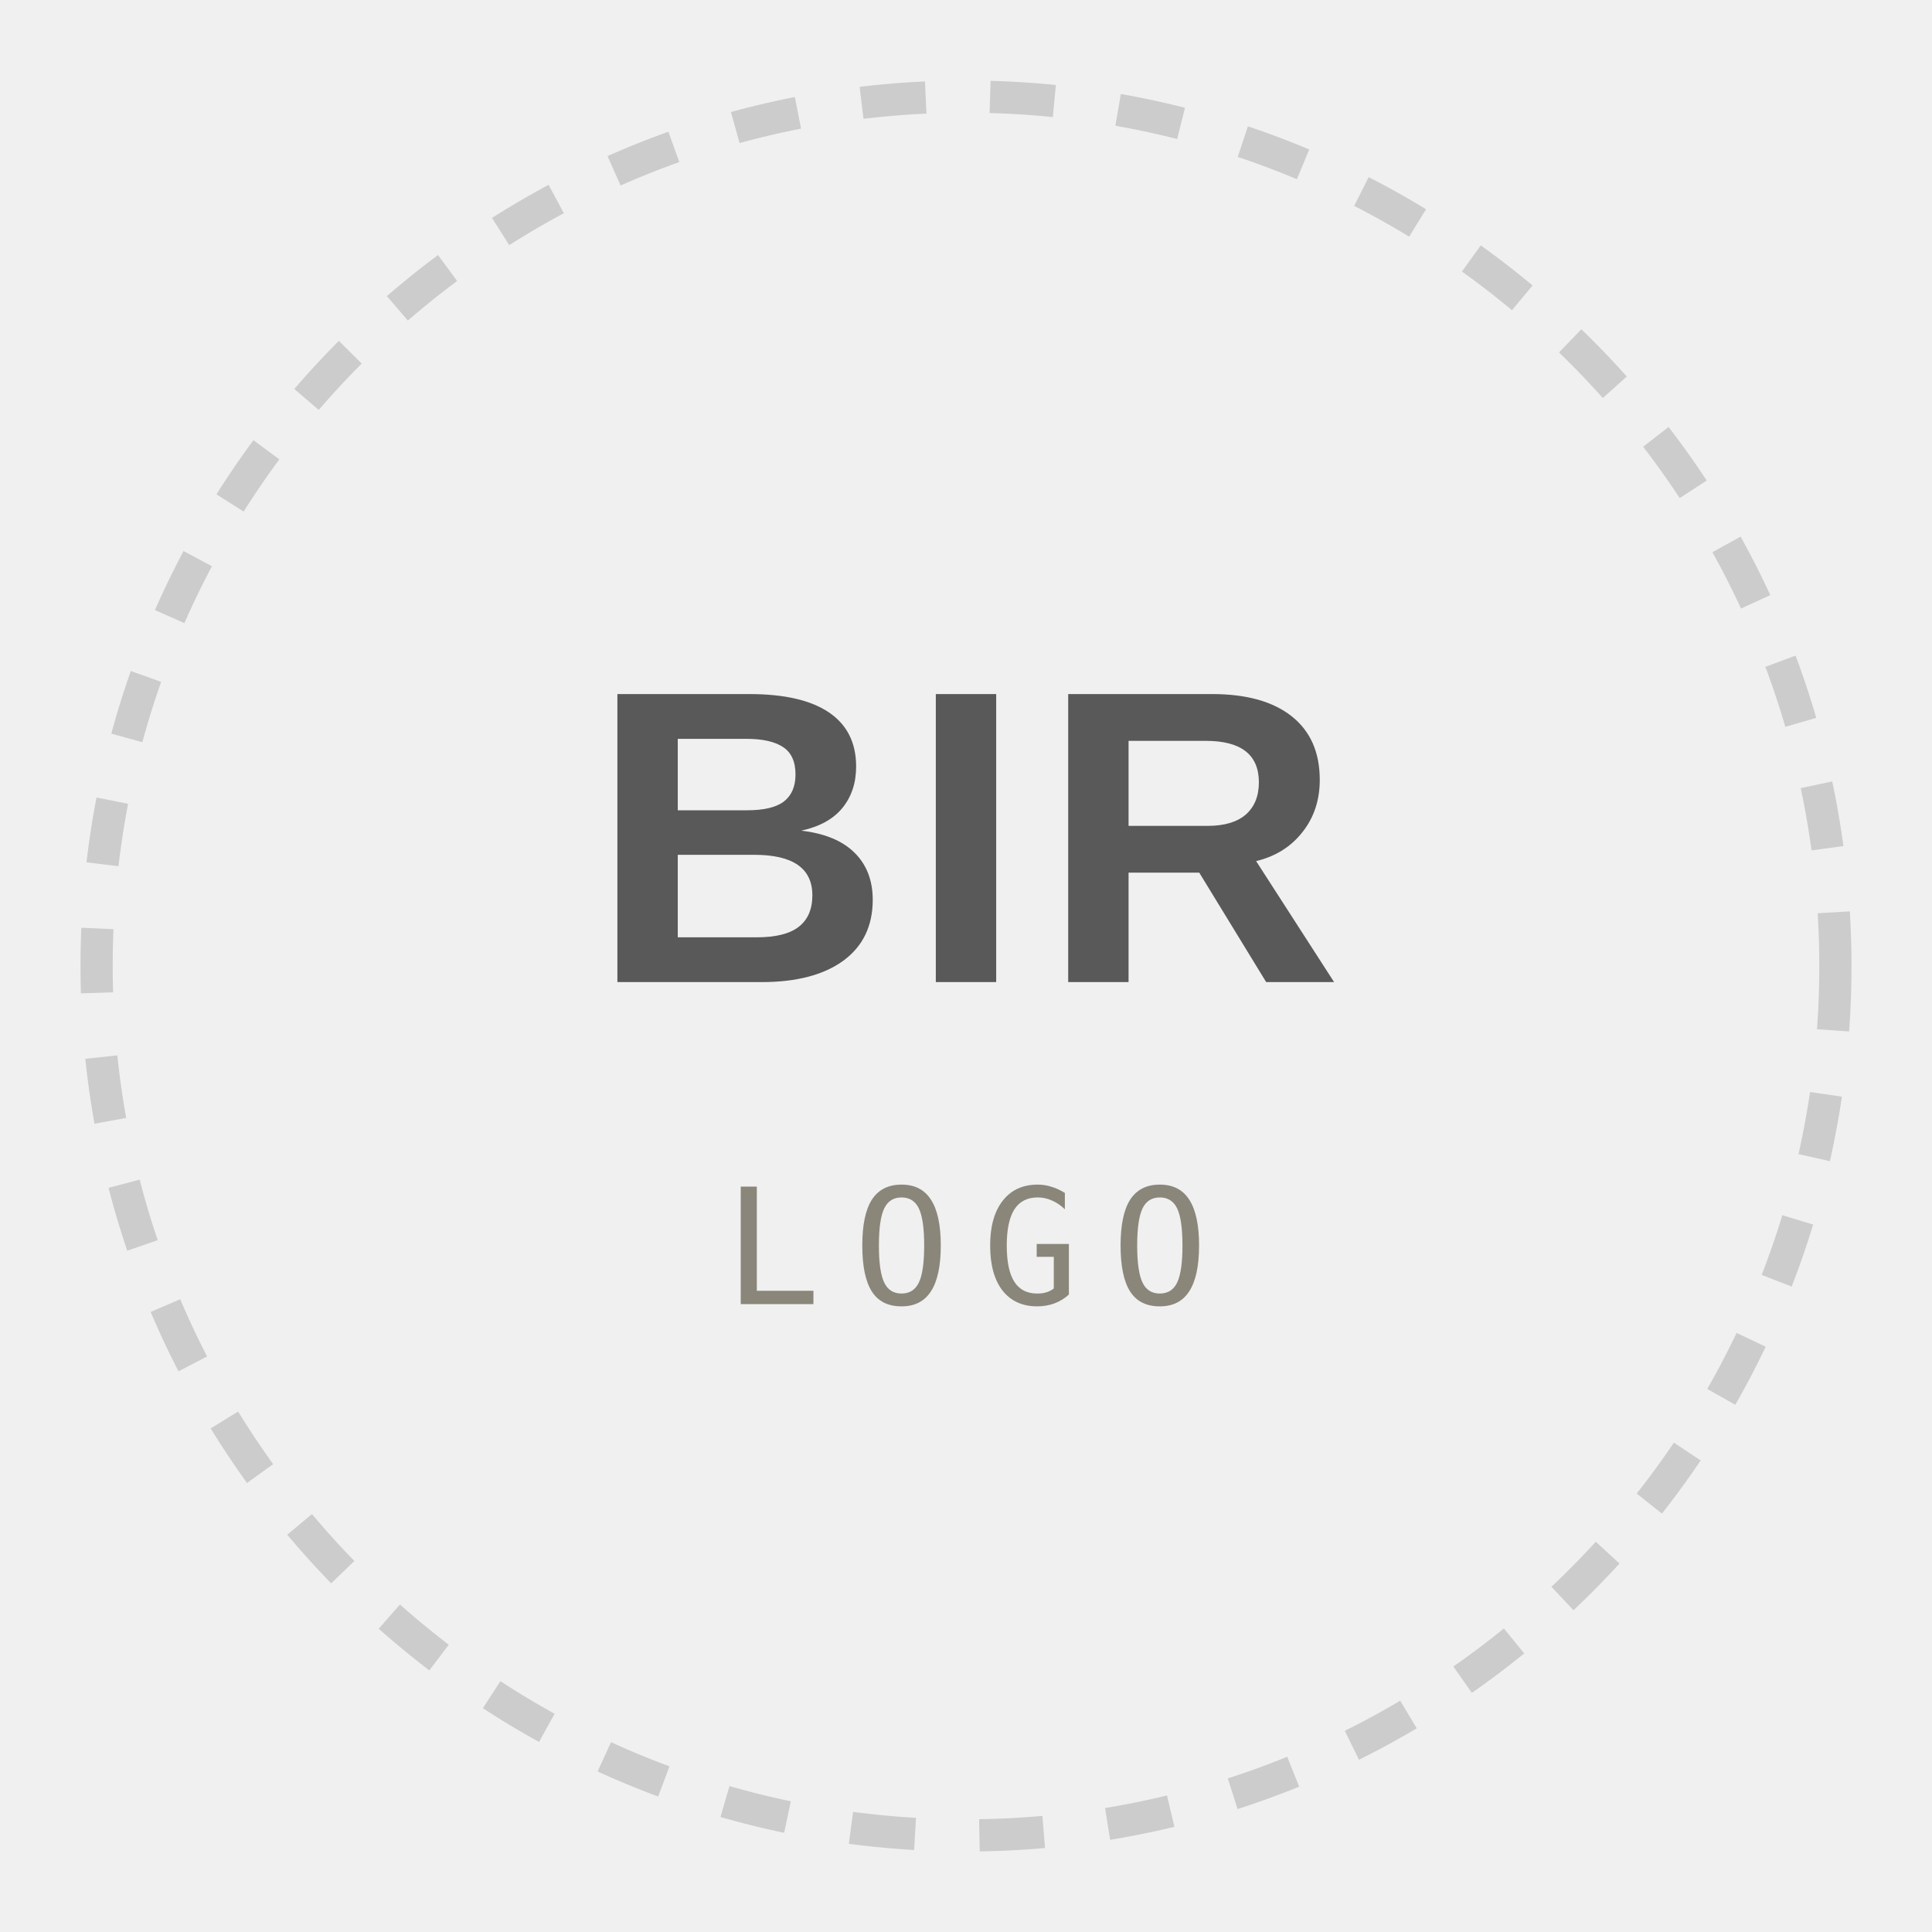
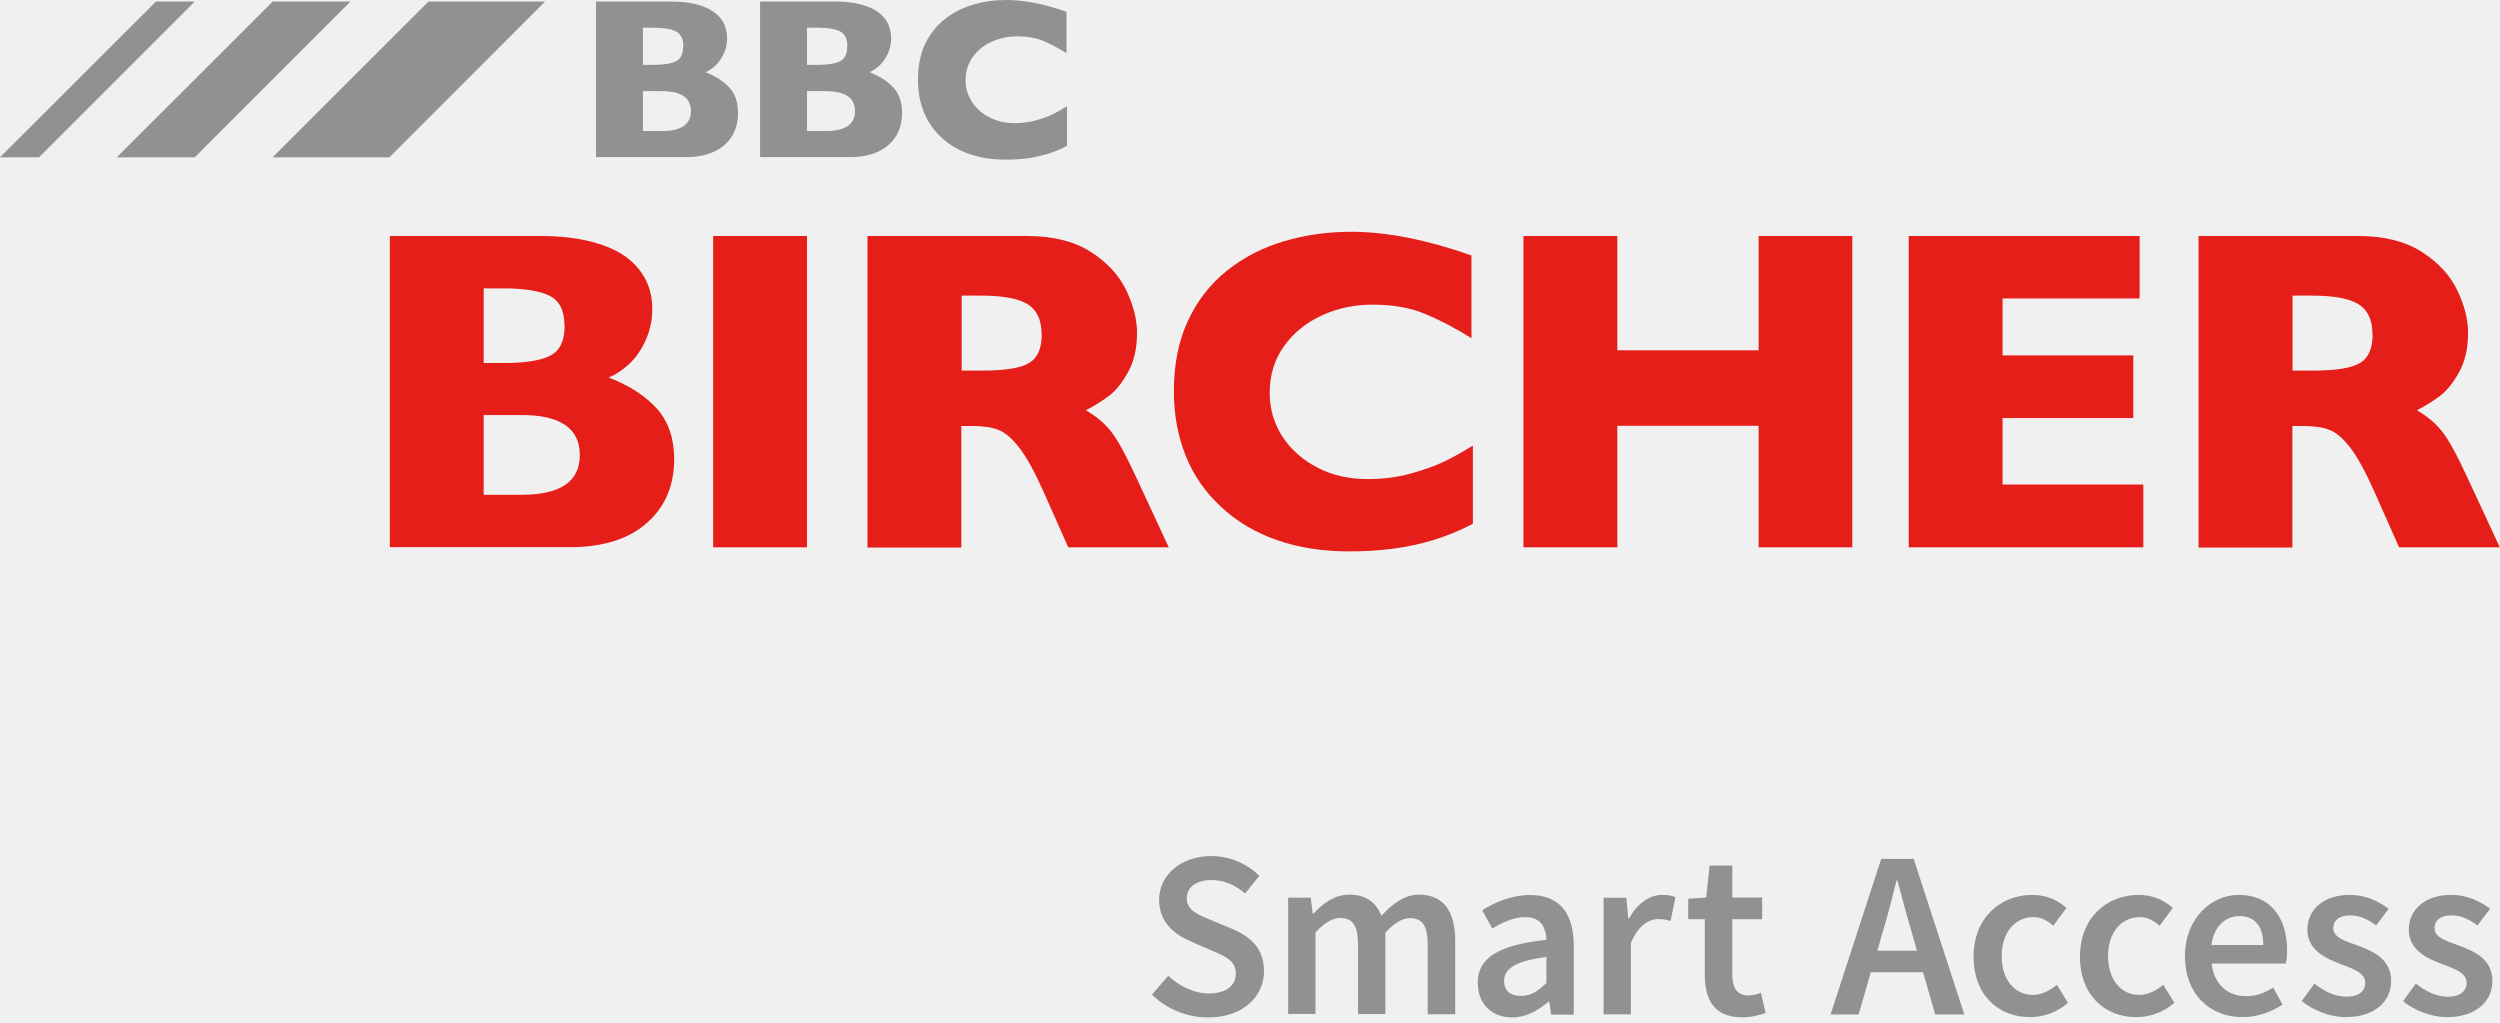
- <svg xmlns="http://www.w3.org/2000/svg" viewBox="0 0 120 120" role="img" aria-label="Bircher Reglomat Logo Placeholder">
-   <circle cx="60" cy="60" r="54" fill="none" stroke="#595959" stroke-opacity="0.24" stroke-width="2" stroke-dasharray="4 4" />
-   <text x="60" y="61" text-anchor="middle" font-family="Plus Jakarta Sans, Arial, sans-serif" font-size="26" font-weight="700" letter-spacing="1" fill="#595959">BIR</text>
-   <text x="60" y="81" text-anchor="middle" font-family="JetBrains Mono, monospace" font-size="10" font-weight="500" letter-spacing="2" fill="#8a867a">LOGO</text>
+ <svg xmlns="http://www.w3.org/2000/svg" width="132" height="54" viewBox="0 0 132 54" fill="none">
+   <g clip-path="url(#clip0_8922_523)">
+     <path d="M35.596 24.233C35.596 25.649 35.112 26.776 34.143 27.623C33.175 28.471 31.824 28.89 30.083 28.89H20.583V12.461H28.527C29.552 12.461 30.446 12.563 31.21 12.759C31.973 12.955 32.588 13.225 33.054 13.569C33.519 13.914 33.864 14.314 34.097 14.78C34.33 15.246 34.441 15.758 34.441 16.307C34.441 16.913 34.32 17.462 34.088 17.974C33.855 18.487 33.557 18.906 33.203 19.232C32.849 19.558 32.495 19.791 32.141 19.93C33.268 20.368 34.115 20.936 34.712 21.607C35.298 22.287 35.596 23.162 35.596 24.233ZM29.803 17.192C29.803 16.401 29.543 15.879 29.021 15.618C28.5 15.357 27.689 15.227 26.581 15.227H25.538V19.167H26.609C27.736 19.167 28.555 19.036 29.058 18.776C29.561 18.515 29.813 17.993 29.813 17.201L29.803 17.192ZM30.614 24.028C30.614 22.622 29.589 21.914 27.549 21.914H25.538V26.124H27.549C29.589 26.124 30.614 25.425 30.614 24.028Z" fill="#E61E19" />
+     <path d="M42.609 28.899H37.654V12.461H42.609V28.899Z" fill="#E61E19" />
+     <path d="M61.73 28.899H56.403L55.108 25.984C54.633 24.913 54.205 24.14 53.823 23.646C53.441 23.153 53.078 22.836 52.714 22.697C52.351 22.557 51.885 22.492 51.317 22.492H50.758V28.909H45.804V12.461H54.232C55.592 12.461 56.71 12.74 57.576 13.29C58.442 13.839 59.075 14.519 59.457 15.311C59.839 16.102 60.035 16.857 60.035 17.565C60.035 18.394 59.876 19.092 59.55 19.67C59.234 20.238 58.889 20.657 58.535 20.918C58.181 21.178 57.781 21.43 57.334 21.663C57.865 21.97 58.302 22.333 58.647 22.762C58.992 23.181 59.457 24.038 60.053 25.332L61.711 28.899H61.73ZM54.996 17.648C54.996 16.885 54.745 16.363 54.251 16.056C53.757 15.758 52.947 15.609 51.82 15.609H50.777V19.567H51.848C53.059 19.567 53.888 19.437 54.335 19.167C54.782 18.906 55.005 18.394 55.005 17.639L54.996 17.648Z" fill="#E61E19" />
+     <path d="M77.758 27.661C77.079 28.015 76.38 28.304 75.672 28.518C74.964 28.733 74.247 28.881 73.521 28.975C72.794 29.068 72.049 29.114 71.276 29.114C69.842 29.114 68.566 28.919 67.43 28.518C66.294 28.127 65.306 27.54 64.478 26.767C63.639 25.994 63.015 25.091 62.605 24.066C62.196 23.042 61.981 21.906 61.981 20.667C61.981 19.251 62.224 18.013 62.717 16.951C63.211 15.889 63.891 15.004 64.775 14.297C65.66 13.589 66.657 13.076 67.784 12.741C68.911 12.406 70.103 12.238 71.351 12.238C73.213 12.238 75.328 12.657 77.693 13.486V17.854C76.883 17.351 76.073 16.923 75.281 16.588C74.49 16.252 73.549 16.085 72.478 16.085C71.518 16.085 70.624 16.271 69.796 16.653C68.967 17.035 68.296 17.575 67.793 18.283C67.29 18.981 67.039 19.81 67.039 20.751C67.039 21.58 67.262 22.343 67.7 23.033C68.147 23.722 68.762 24.271 69.544 24.681C70.326 25.091 71.22 25.296 72.208 25.296C73.009 25.296 73.763 25.203 74.471 25.007C75.179 24.811 75.784 24.597 76.268 24.364C76.753 24.132 77.256 23.843 77.768 23.526V27.689L77.758 27.661Z" fill="#E61E19" />
+     <path d="M97.801 28.899H92.855V22.482H85.395V28.899H80.44V12.461H85.395V18.496H92.855V12.461H97.801V28.899Z" fill="#E61E19" />
+     <path d="M113.177 28.899H100.781V12.461H112.973V15.758H105.736V18.766H112.637V22.073H105.736V25.584H113.168V28.89L113.177 28.899Z" fill="#E61E19" />
+     <path d="M132 28.899H126.672L125.378 25.984C124.903 24.913 124.474 24.14 124.102 23.646C123.72 23.153 123.357 22.836 122.994 22.697C122.63 22.557 122.165 22.492 121.597 22.492H121.038V28.909H116.083V12.461H124.512C125.871 12.461 126.989 12.74 127.855 13.29C128.721 13.839 129.355 14.519 129.737 15.311C130.118 16.102 130.314 16.857 130.314 17.565C130.314 18.394 130.156 19.092 129.83 19.67C129.513 20.238 129.168 20.657 128.815 20.918C128.461 21.178 128.06 21.43 127.613 21.663C128.144 21.97 128.582 22.333 128.926 22.762C129.271 23.181 129.737 24.038 130.333 25.332L131.99 28.899H132ZM125.266 17.648C125.266 16.885 125.015 16.363 124.521 16.056C124.027 15.758 123.217 15.609 122.09 15.609H121.047V19.567H122.118C123.329 19.567 124.158 19.437 124.605 19.167C125.052 18.906 125.275 18.394 125.275 17.639L125.266 17.648Z" fill="#E61E19" />
+     <path d="M8.233 0.082L0 8.306H2.058L10.282 0.082H8.233Z" fill="#919191" />
+     <path d="M14.399 0.082L6.166 8.306H10.283L18.506 0.082H14.399Z" fill="#919191" />
+     <path d="M22.623 0.082L14.39 8.306H20.564L28.779 0.082H22.623Z" fill="#919191" />
+     <path d="M38.968 5.968C38.968 6.676 38.726 7.244 38.242 7.663C37.757 8.082 37.077 8.297 36.211 8.297H31.471V0.082H35.438C35.95 0.082 36.398 0.129 36.779 0.231C37.161 0.333 37.469 0.464 37.701 0.641C37.934 0.808 38.111 1.013 38.223 1.246C38.335 1.479 38.391 1.731 38.391 2.01C38.391 2.308 38.335 2.587 38.214 2.839C38.093 3.09 37.944 3.304 37.776 3.463C37.599 3.63 37.422 3.742 37.245 3.807C37.804 4.031 38.232 4.31 38.53 4.646C38.828 4.981 38.968 5.419 38.968 5.959V5.968ZM36.081 2.448C36.081 2.056 35.95 1.786 35.69 1.656C35.429 1.526 35.019 1.46 34.47 1.46H33.948V3.426H34.479C35.047 3.426 35.448 3.36 35.699 3.23C35.95 3.1 36.072 2.839 36.072 2.438L36.081 2.448ZM36.481 5.866C36.481 5.167 35.969 4.813 34.954 4.813H33.948V6.918H34.954C35.969 6.918 36.481 6.564 36.481 5.866Z" fill="#919191" />
+     <path d="M47.629 5.968C47.629 6.676 47.387 7.244 46.903 7.663C46.418 8.082 45.739 8.297 44.872 8.297H40.132V0.082H44.099C44.612 0.082 45.059 0.129 45.441 0.231C45.822 0.333 46.13 0.464 46.363 0.641C46.595 0.808 46.772 1.013 46.884 1.246C46.996 1.479 47.052 1.731 47.052 2.01C47.052 2.308 46.996 2.587 46.875 2.839C46.754 3.09 46.605 3.304 46.437 3.463C46.26 3.63 46.083 3.742 45.906 3.807C46.465 4.031 46.893 4.31 47.191 4.646C47.489 4.981 47.629 5.419 47.629 5.959V5.968ZM44.742 2.448C44.742 2.056 44.612 1.786 44.351 1.656C44.09 1.526 43.68 1.46 43.131 1.46H42.609V3.426H43.14C43.708 3.426 44.109 3.36 44.36 3.23C44.612 3.1 44.733 2.839 44.733 2.438L44.742 2.448ZM45.142 5.866C45.142 5.167 44.63 4.813 43.615 4.813H42.609V6.918H43.615C44.63 6.918 45.142 6.564 45.142 5.866Z" fill="#919191" />
+     <path d="M56.338 7.702C56.002 7.879 55.648 8.019 55.295 8.131C54.941 8.233 54.577 8.317 54.224 8.364C53.86 8.41 53.488 8.429 53.097 8.429C52.379 8.429 51.737 8.326 51.178 8.131C50.61 7.935 50.116 7.646 49.706 7.255C49.287 6.873 48.98 6.417 48.775 5.905C48.57 5.393 48.468 4.824 48.468 4.21C48.468 3.502 48.589 2.887 48.831 2.356C49.073 1.825 49.418 1.388 49.855 1.034C50.293 0.68 50.796 0.419 51.364 0.251C51.923 0.084 52.519 0 53.143 0C54.075 0 55.127 0.205 56.31 0.624V2.803C55.9 2.552 55.499 2.338 55.108 2.17C54.708 2.002 54.242 1.919 53.711 1.919C53.236 1.919 52.789 2.012 52.37 2.198C51.951 2.384 51.625 2.654 51.364 3.008C51.113 3.362 50.982 3.772 50.982 4.238C50.982 4.657 51.094 5.029 51.318 5.374C51.541 5.718 51.849 5.998 52.24 6.193C52.631 6.398 53.078 6.501 53.572 6.501C53.972 6.501 54.345 6.454 54.699 6.352C55.052 6.259 55.35 6.147 55.593 6.026C55.835 5.905 56.086 5.765 56.338 5.607V7.684V7.702Z" fill="#919191" />
+     <path d="M60.826 52.51L61.683 51.523C62.27 52.073 63.061 52.454 63.816 52.454C64.747 52.454 65.25 52.035 65.25 51.402C65.25 50.722 64.719 50.508 63.983 50.191L62.856 49.698C62.056 49.362 61.199 48.72 61.199 47.509C61.199 46.205 62.354 45.199 63.965 45.199C64.924 45.199 65.846 45.6 66.489 46.242L65.744 47.174C65.213 46.736 64.663 46.466 63.956 46.466C63.182 46.466 62.661 46.829 62.661 47.434C62.661 48.077 63.285 48.31 63.965 48.589L65.082 49.055C66.051 49.474 66.74 50.089 66.74 51.281C66.74 52.613 65.632 53.721 63.788 53.721C62.68 53.721 61.599 53.283 60.826 52.52V52.51Z" fill="#919191" />
+     <path d="M68.016 47.397H69.208L69.31 48.235H69.357C69.869 47.685 70.474 47.238 71.238 47.238C72.141 47.238 72.654 47.657 72.942 48.347C73.529 47.723 74.144 47.238 74.926 47.238C76.23 47.238 76.835 48.132 76.835 49.688V53.553H75.383V49.874C75.383 48.859 75.085 48.477 74.442 48.477C74.051 48.477 73.622 48.728 73.147 49.241V53.544H71.704V49.865C71.704 48.849 71.406 48.468 70.754 48.468C70.381 48.468 69.934 48.719 69.459 49.231V53.534H68.016V47.369V47.397Z" fill="#919191" />
+     <path d="M78.019 51.905C78.019 50.583 79.108 49.894 81.651 49.623C81.623 48.971 81.362 48.422 80.524 48.422C79.918 48.422 79.341 48.701 78.792 49.027L78.261 48.059C78.941 47.63 79.816 47.258 80.794 47.258C82.321 47.258 83.094 48.199 83.094 49.922V53.572H81.902L81.8 52.892H81.753C81.204 53.358 80.57 53.721 79.844 53.721C78.764 53.721 78.028 52.995 78.028 51.915L78.019 51.905ZM81.651 51.905V50.527C79.965 50.741 79.416 51.179 79.416 51.794C79.416 52.343 79.788 52.585 80.31 52.585C80.831 52.585 81.185 52.334 81.651 51.905Z" fill="#919191" />
+     <path d="M84.678 47.399H85.87L85.973 48.489H86.019C86.457 47.688 87.109 47.25 87.761 47.25C88.078 47.25 88.273 47.287 88.46 47.371L88.208 48.628C87.994 48.563 87.835 48.526 87.565 48.526C87.072 48.526 86.485 48.861 86.112 49.793V53.555H84.669V47.39L84.678 47.399Z" fill="#919191" />
+     <path d="M90.014 51.477V48.534H89.139V47.454L90.089 47.389L90.266 45.703H91.467V47.389H93.041V48.534H91.467V51.477C91.467 52.204 91.746 52.558 92.333 52.558C92.547 52.558 92.799 52.493 92.976 52.418L93.227 53.489C92.892 53.601 92.464 53.713 91.97 53.713C90.536 53.713 90.014 52.809 90.014 51.477Z" fill="#919191" />
+     <path d="M99.338 45.348H101.042L103.715 53.562H102.178L101.536 51.336H98.779L98.136 53.562H96.655L99.328 45.348H99.338ZM99.123 50.2H101.219L100.93 49.194C100.669 48.328 100.427 47.387 100.185 46.484H100.139C99.915 47.397 99.673 48.328 99.412 49.194L99.123 50.2Z" fill="#919191" />
+     <path d="M104.209 50.491C104.209 48.433 105.652 47.25 107.301 47.25C108.092 47.25 108.66 47.548 109.107 47.939L108.409 48.88C108.083 48.591 107.766 48.423 107.375 48.423C106.379 48.423 105.689 49.243 105.689 50.482C105.689 51.721 106.369 52.531 107.338 52.531C107.813 52.531 108.251 52.289 108.604 52L109.191 52.95C108.614 53.453 107.887 53.704 107.18 53.704C105.494 53.704 104.199 52.521 104.199 50.482L104.209 50.491Z" fill="#919191" />
+     <path d="M109.825 50.491C109.825 48.433 111.268 47.25 112.917 47.25C113.708 47.25 114.277 47.548 114.724 47.939L114.025 48.88C113.699 48.591 113.382 48.423 112.991 48.423C111.995 48.423 111.306 49.243 111.306 50.482C111.306 51.721 111.985 52.531 112.954 52.531C113.429 52.531 113.867 52.289 114.221 52L114.807 52.95C114.23 53.453 113.504 53.704 112.796 53.704C111.11 53.704 109.815 52.521 109.815 50.482L109.825 50.491Z" fill="#919191" />
+     <path d="M115.366 50.491C115.366 48.479 116.763 47.25 118.207 47.25C119.874 47.25 120.759 48.451 120.759 50.174C120.759 50.454 120.731 50.724 120.694 50.873H116.773C116.903 51.963 117.601 52.596 118.589 52.596C119.12 52.596 119.567 52.438 120.023 52.14L120.517 53.043C119.93 53.434 119.185 53.704 118.402 53.704C116.698 53.704 115.366 52.512 115.366 50.482V50.491ZM119.501 49.895C119.501 48.945 119.082 48.368 118.244 48.368C117.518 48.368 116.884 48.908 116.763 49.895H119.501Z" fill="#919191" />
+     <path d="M121.522 52.866L122.202 51.935C122.751 52.363 123.282 52.624 123.906 52.624C124.577 52.624 124.884 52.307 124.884 51.879C124.884 51.367 124.223 51.143 123.562 50.892C122.742 50.593 121.829 50.128 121.829 49.094C121.829 48.014 122.696 47.25 124.074 47.25C124.931 47.25 125.62 47.604 126.123 47.986L125.462 48.861C125.033 48.545 124.595 48.33 124.102 48.33C123.487 48.33 123.198 48.619 123.198 49.01C123.198 49.495 123.813 49.69 124.484 49.923C125.322 50.24 126.253 50.64 126.253 51.795C126.253 52.847 125.415 53.704 123.85 53.704C123.012 53.704 122.118 53.341 121.513 52.847L121.522 52.866Z" fill="#919191" />
+     <path d="M126.877 52.866L127.557 51.935C128.106 52.363 128.637 52.624 129.261 52.624C129.923 52.624 130.239 52.307 130.239 51.879C130.239 51.367 129.578 51.143 128.917 50.892C128.097 50.593 127.184 50.128 127.184 49.094C127.184 48.014 128.051 47.25 129.429 47.25C130.286 47.25 130.975 47.604 131.478 47.986L130.807 48.861C130.379 48.545 129.941 48.33 129.448 48.33C128.833 48.33 128.544 48.619 128.544 49.01C128.544 49.495 129.159 49.69 129.829 49.923C130.668 50.24 131.599 50.64 131.599 51.795C131.599 52.847 130.761 53.704 129.196 53.704C128.358 53.704 127.464 53.341 126.858 52.847L126.877 52.866Z" fill="#919191" />
+   </g>
+   <defs>
+     <clipPath id="clip0_8922_523">
+       <rect width="132" height="53.711" fill="white" />
+     </clipPath>
+   </defs>
</svg>
